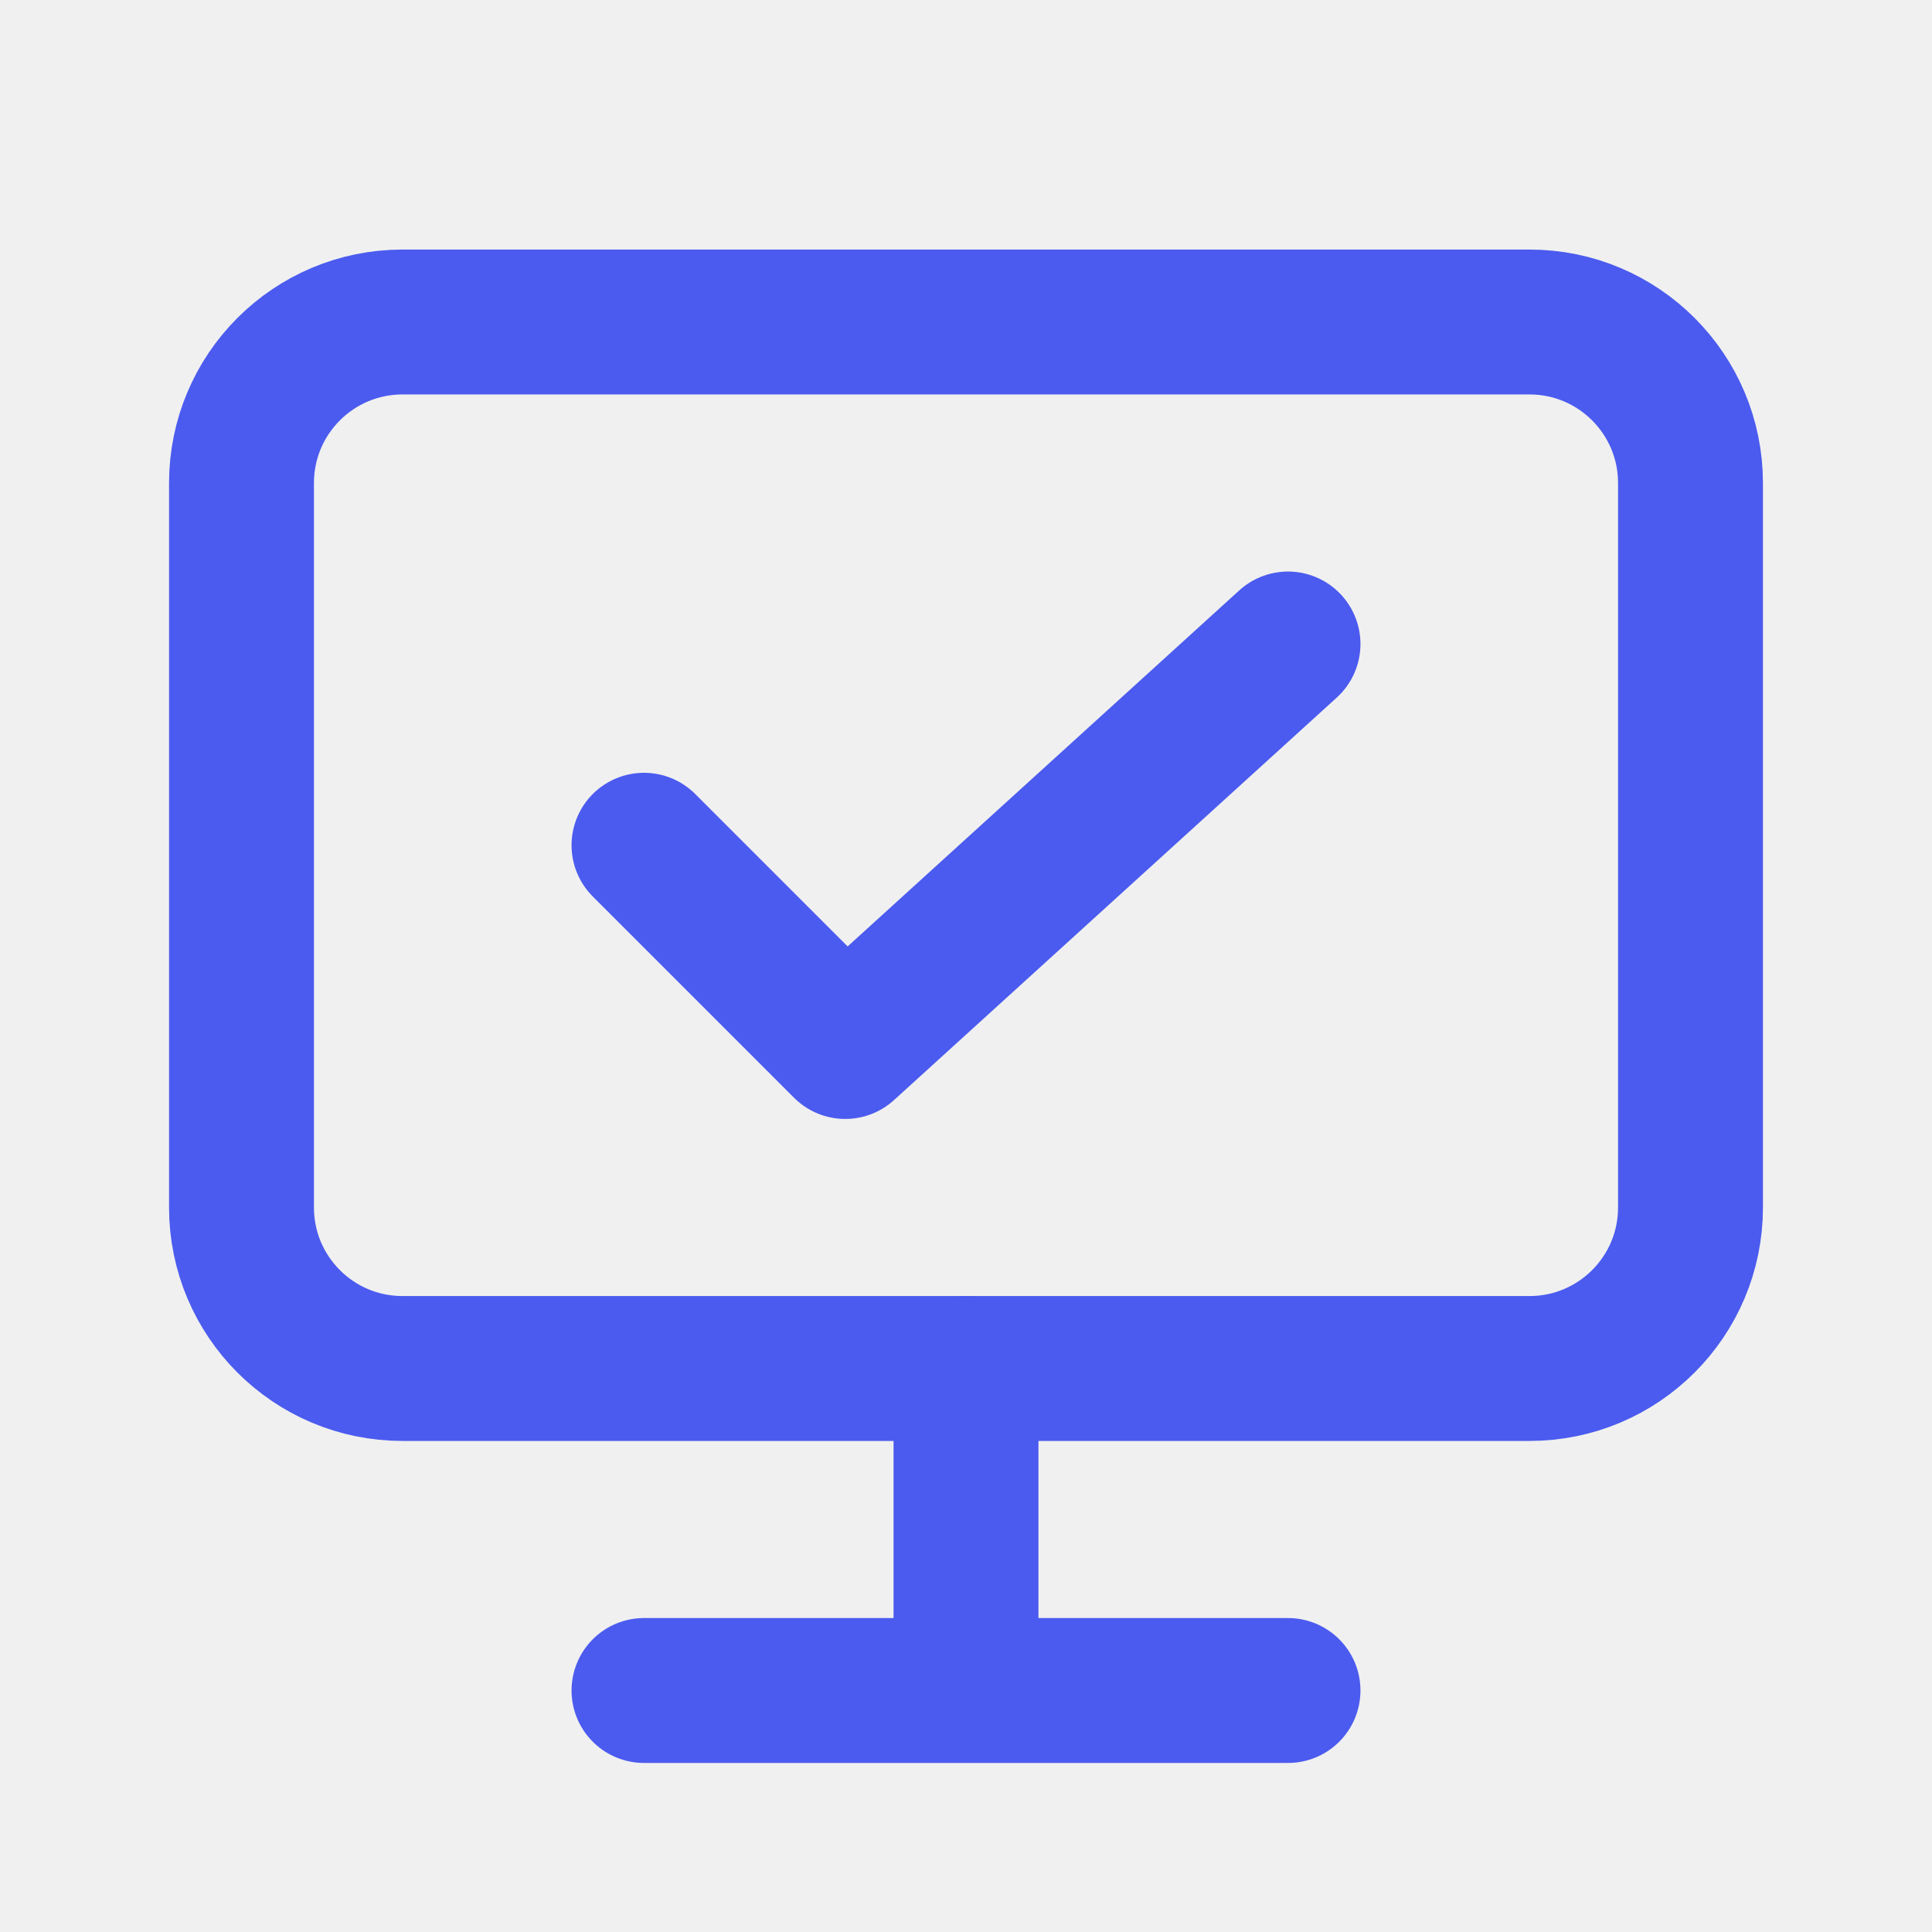
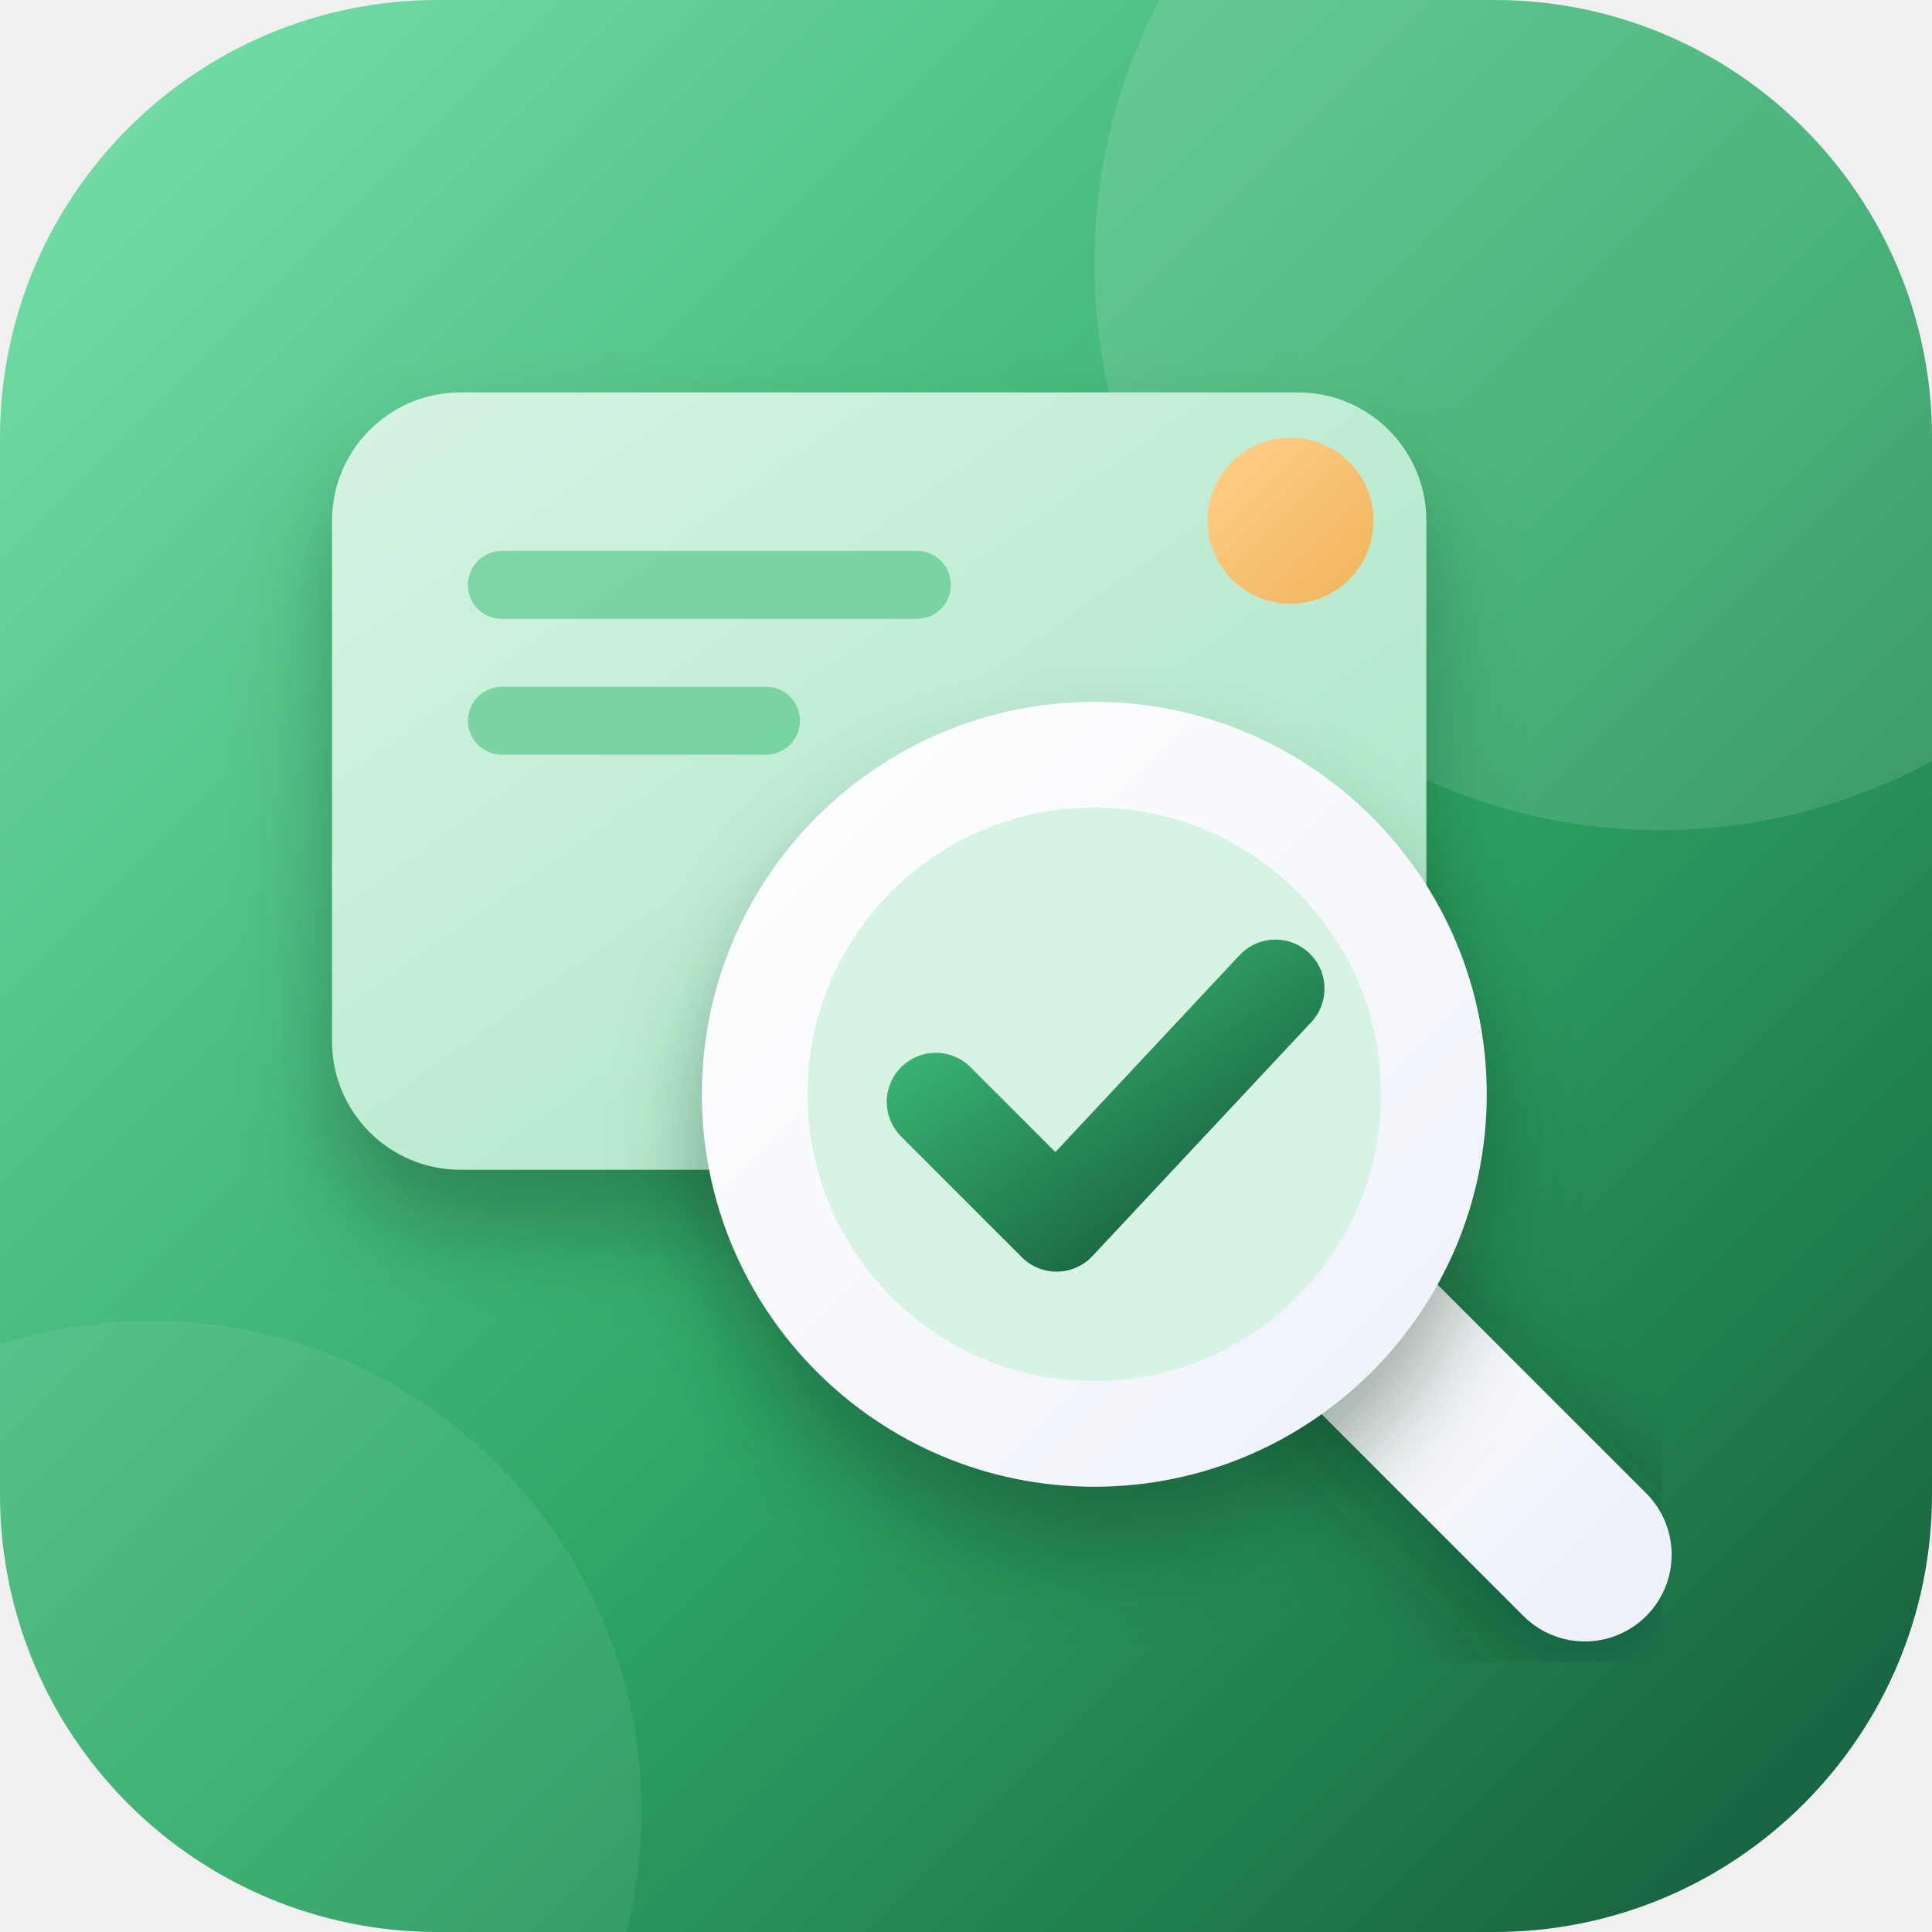
- <svg xmlns="http://www.w3.org/2000/svg" viewBox="0 0 24 24" width="24" height="24">
-   <g stroke="#4B5BEF" stroke-width="1.8" stroke-linecap="round" stroke-linejoin="round" fill="none">
-     <rect x="3" y="4" width="18" height="13" rx="2" />
-     <path d="M8 21h8M12 17v4" />
-     <path d="M8 10.5l2.5 2.5L16 8" />
+ <svg xmlns="http://www.w3.org/2000/svg" width="512" height="512" viewBox="0 0 512 512" role="img">
+   <defs>
+     <linearGradient id="ae-fond" x1="0" y1="0" x2="1" y2="1">
+       <stop offset="0" stop-color="#7BE2AE" />
+       <stop offset="0.55" stop-color="#2FA866" />
+       <stop offset="1" stop-color="#14583A" />
+     </linearGradient>
+     <clipPath id="f-forme">
+       <rect width="512" height="512" rx="116" />
+     </clipPath>
+     <filter id="f-ombre" x="-30%" y="-30%" width="160%" height="160%">
+       <feGaussianBlur stdDeviation="12" />
+     </filter>
+     <linearGradient id="ae-light" x1="0" y1="0" x2="1" y2="1">
+       <stop offset="0" stop-color="#D7F3E3" />
+       <stop offset="1" stop-color="#A6E6C4" />
+     </linearGradient>
+     <linearGradient id="g-amber" x1="0" y1="0" x2="1" y2="1">
+       <stop offset="0" stop-color="#FFD08A" />
+       <stop offset="1" stop-color="#F0B35B" />
+     </linearGradient>
+     <linearGradient id="g-blanc" x1="0" y1="0" x2="1" y2="1">
+       <stop offset="0" stop-color="#FFFFFF" />
+       <stop offset="1" stop-color="#EEF1FA" />
+     </linearGradient>
+     <linearGradient id="ae-dark" x1="0" y1="0" x2="1" y2="1">
+       <stop offset="0" stop-color="#3DBE78" />
+       <stop offset="1" stop-color="#14583A" />
+     </linearGradient>
+   </defs>
+   <rect width="512" height="512" rx="116" fill="url(#ae-fond)" />
+   <g clip-path="url(#f-forme)">
+     <circle cx="440" cy="70" r="150" fill="#FFFFFF" opacity="0.12" />
+     <circle cx="40" cy="480" r="130" fill="#FFFFFF" opacity="0.07" />
  </g>
+   <rect x="88" y="120" width="290" height="206" rx="34" fill="#08301E" opacity="0.35" filter="url(#f-ombre)" />
+   <rect x="88" y="104" width="290" height="206" rx="34" fill="url(#ae-light)" />
+   <rect x="124" y="146" width="128" height="18" rx="9" fill="#3DBE78" opacity="0.55" />
+   <rect x="124" y="182" width="88" height="18" rx="9" fill="#3DBE78" opacity="0.55" />
+   <circle cx="342" cy="138" r="22" fill="url(#g-amber)" />
+   <path d="M352 352 L420 420" stroke="#08301E" stroke-opacity="0.4" stroke-width="48" stroke-linecap="round" filter="url(#f-ombre)" />
+   <path d="M352 344 L420 412" stroke="url(#g-blanc)" stroke-width="46" stroke-linecap="round" />
+   <circle cx="290" cy="306" r="104" fill="#08301E" opacity="0.4" filter="url(#f-ombre)" />
+   <circle cx="290" cy="290" r="104" fill="url(#g-blanc)" />
+   <circle cx="290" cy="290" r="76" fill="#D7F3E3" />
+   <path d="M248 292 L280 324 L338 262" fill="none" stroke="url(#ae-dark)" stroke-width="26" stroke-linecap="round" stroke-linejoin="round" />
</svg>
